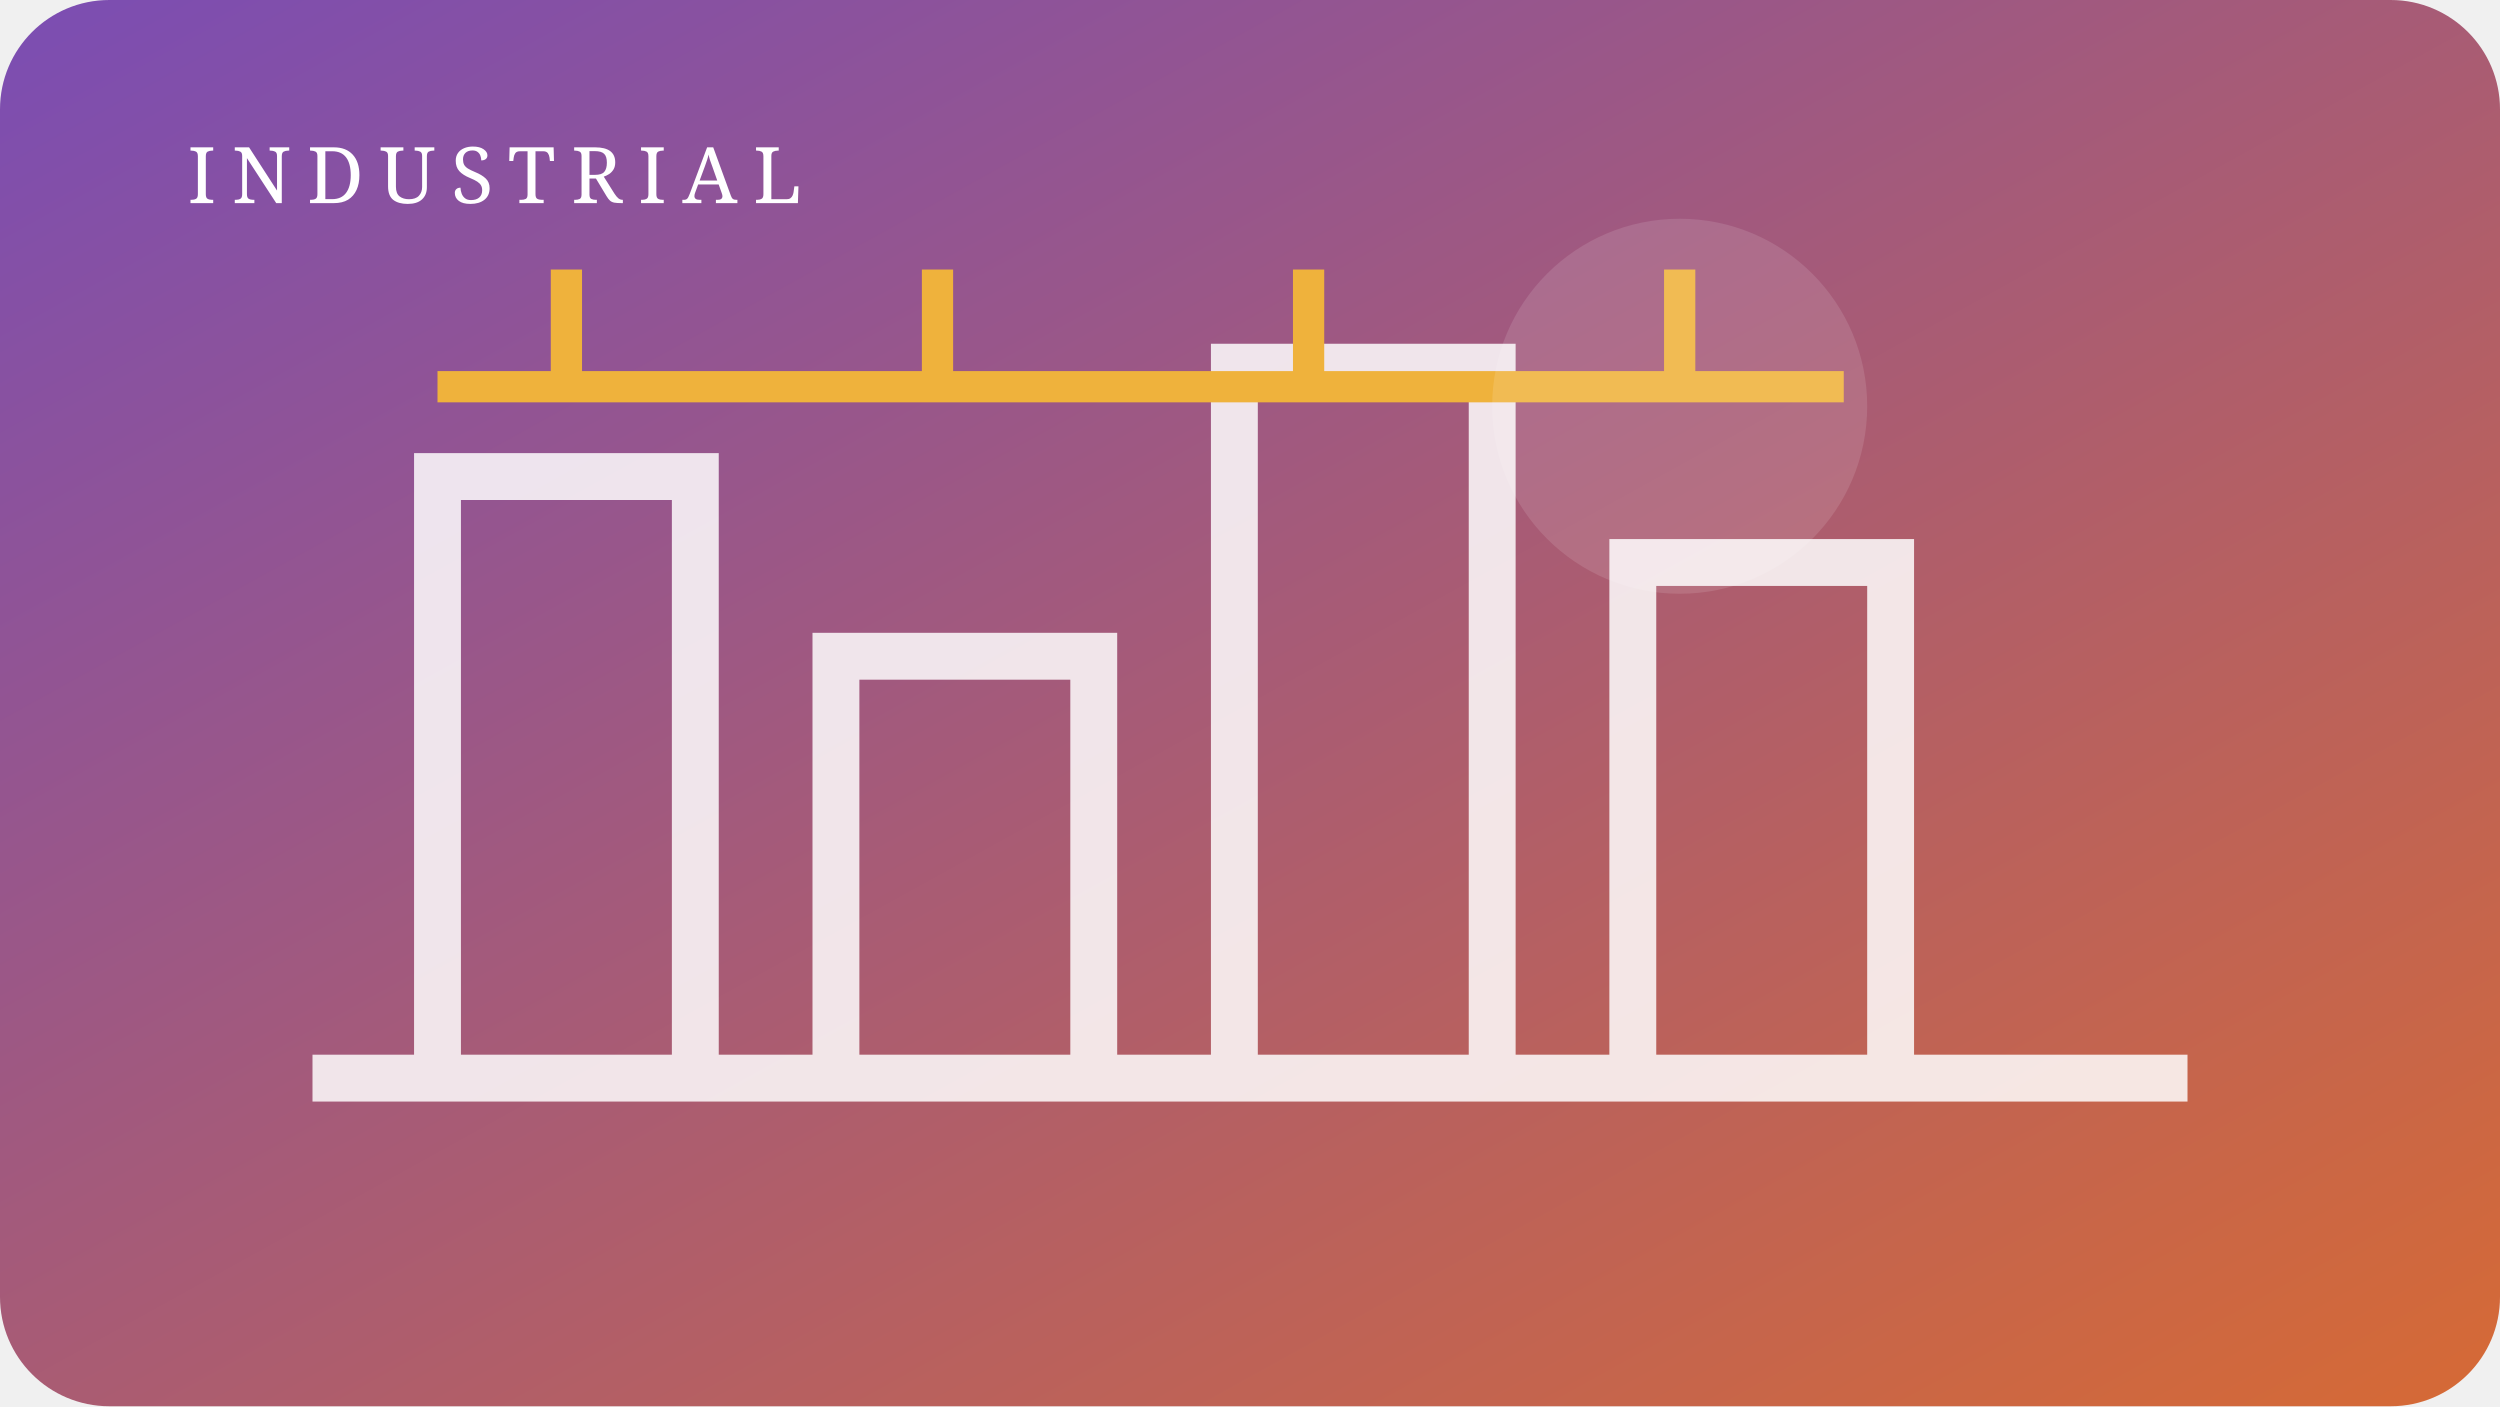
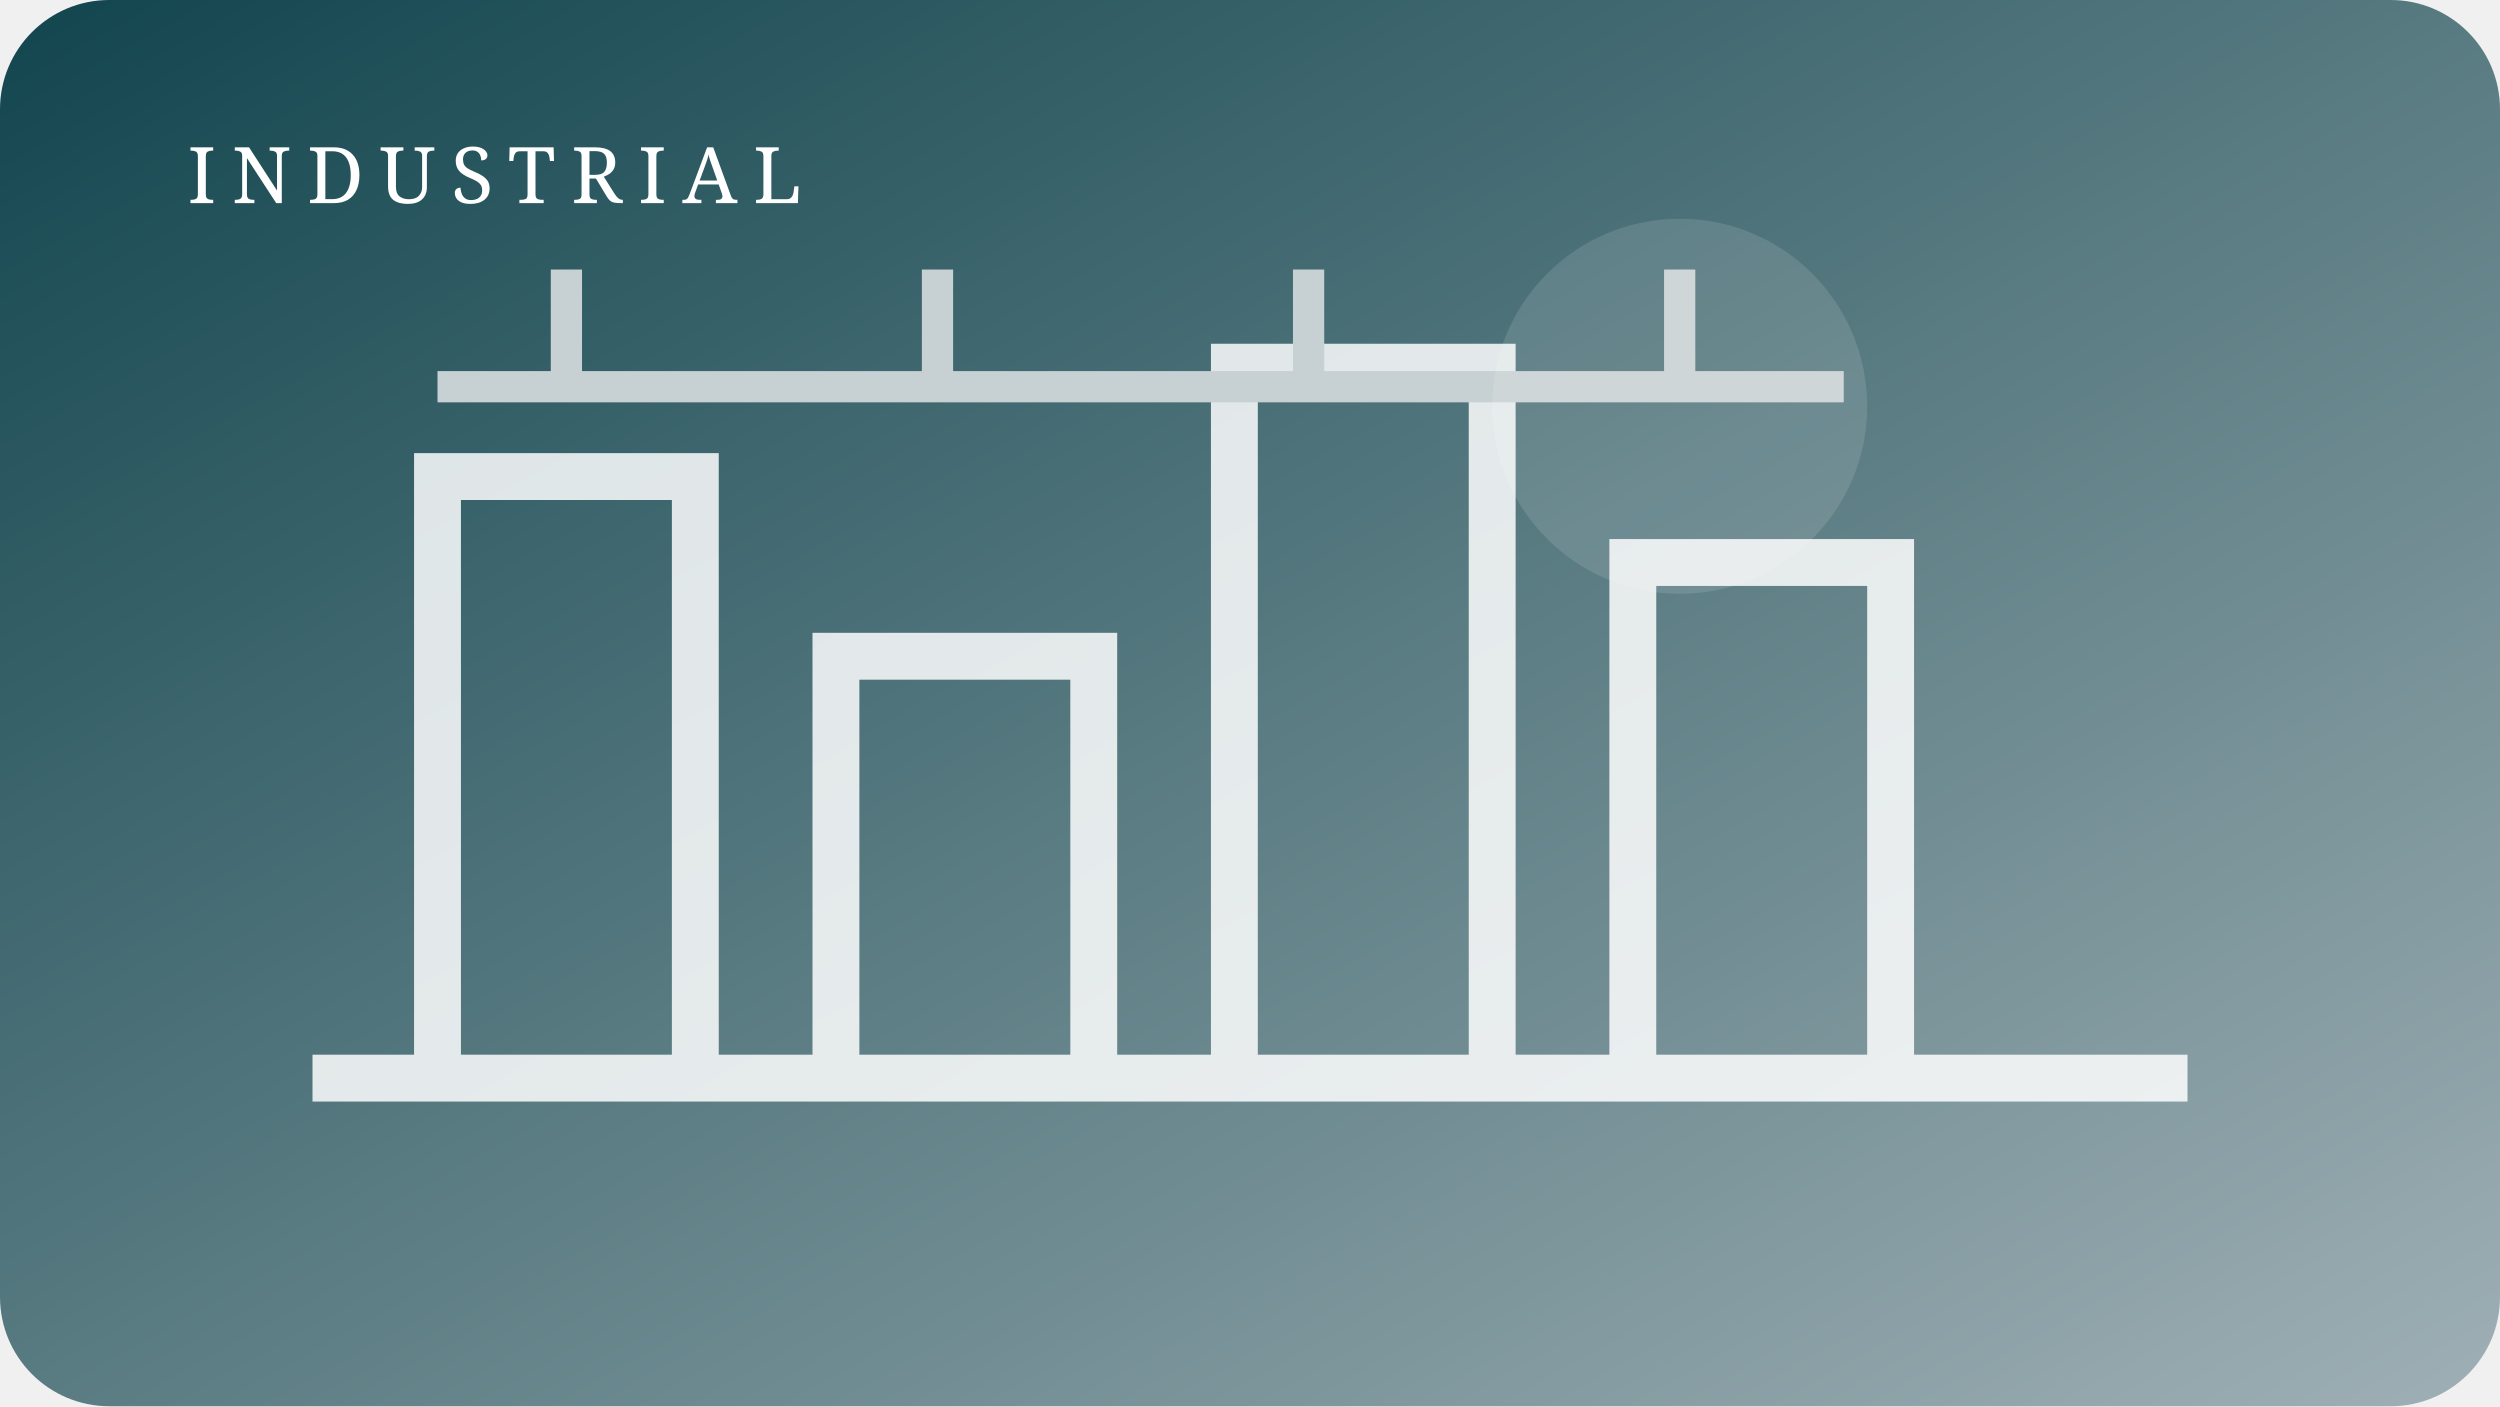
<svg xmlns="http://www.w3.org/2000/svg" viewBox="0 0 640 360">
  <defs>
    <linearGradient id="g" x1="0" y1="0" x2="1" y2="1">
-       <stop stop-color="#7b4db3" />
-       <stop offset="1" stop-color="#d66a35" />
+       <stop stop-color="#12454e" />
+       <stop offset="1" stop-color="#9fb0b5" />
    </linearGradient>
  </defs>
  <rect width="640" height="360" rx="28" fill="url(#g)" />
  <path d="M80 276h480M112 276V122h66v154m36 0V168h66v108m36 0V94h66v182m36 0V144h66v132" fill="none" stroke="#fff" stroke-width="12" opacity=".84" />
-   <path d="M112 99h360M145 99v-30m95 30v-30m95 30v-30m95 30v-30" stroke="#efb23c" stroke-width="8" />
+   <path d="M112 99h360M145 99v-30m95 30v-30m95 30v-30m95 30v-30" stroke="#c7d0d3" stroke-width="8" />
  <circle cx="430" cy="104" r="48" fill="#fff" opacity=".12" />
  <text x="48" y="52" fill="#fff" font-family="Georgia" font-size="20" letter-spacing="4">INDUSTRIAL</text>
</svg>
